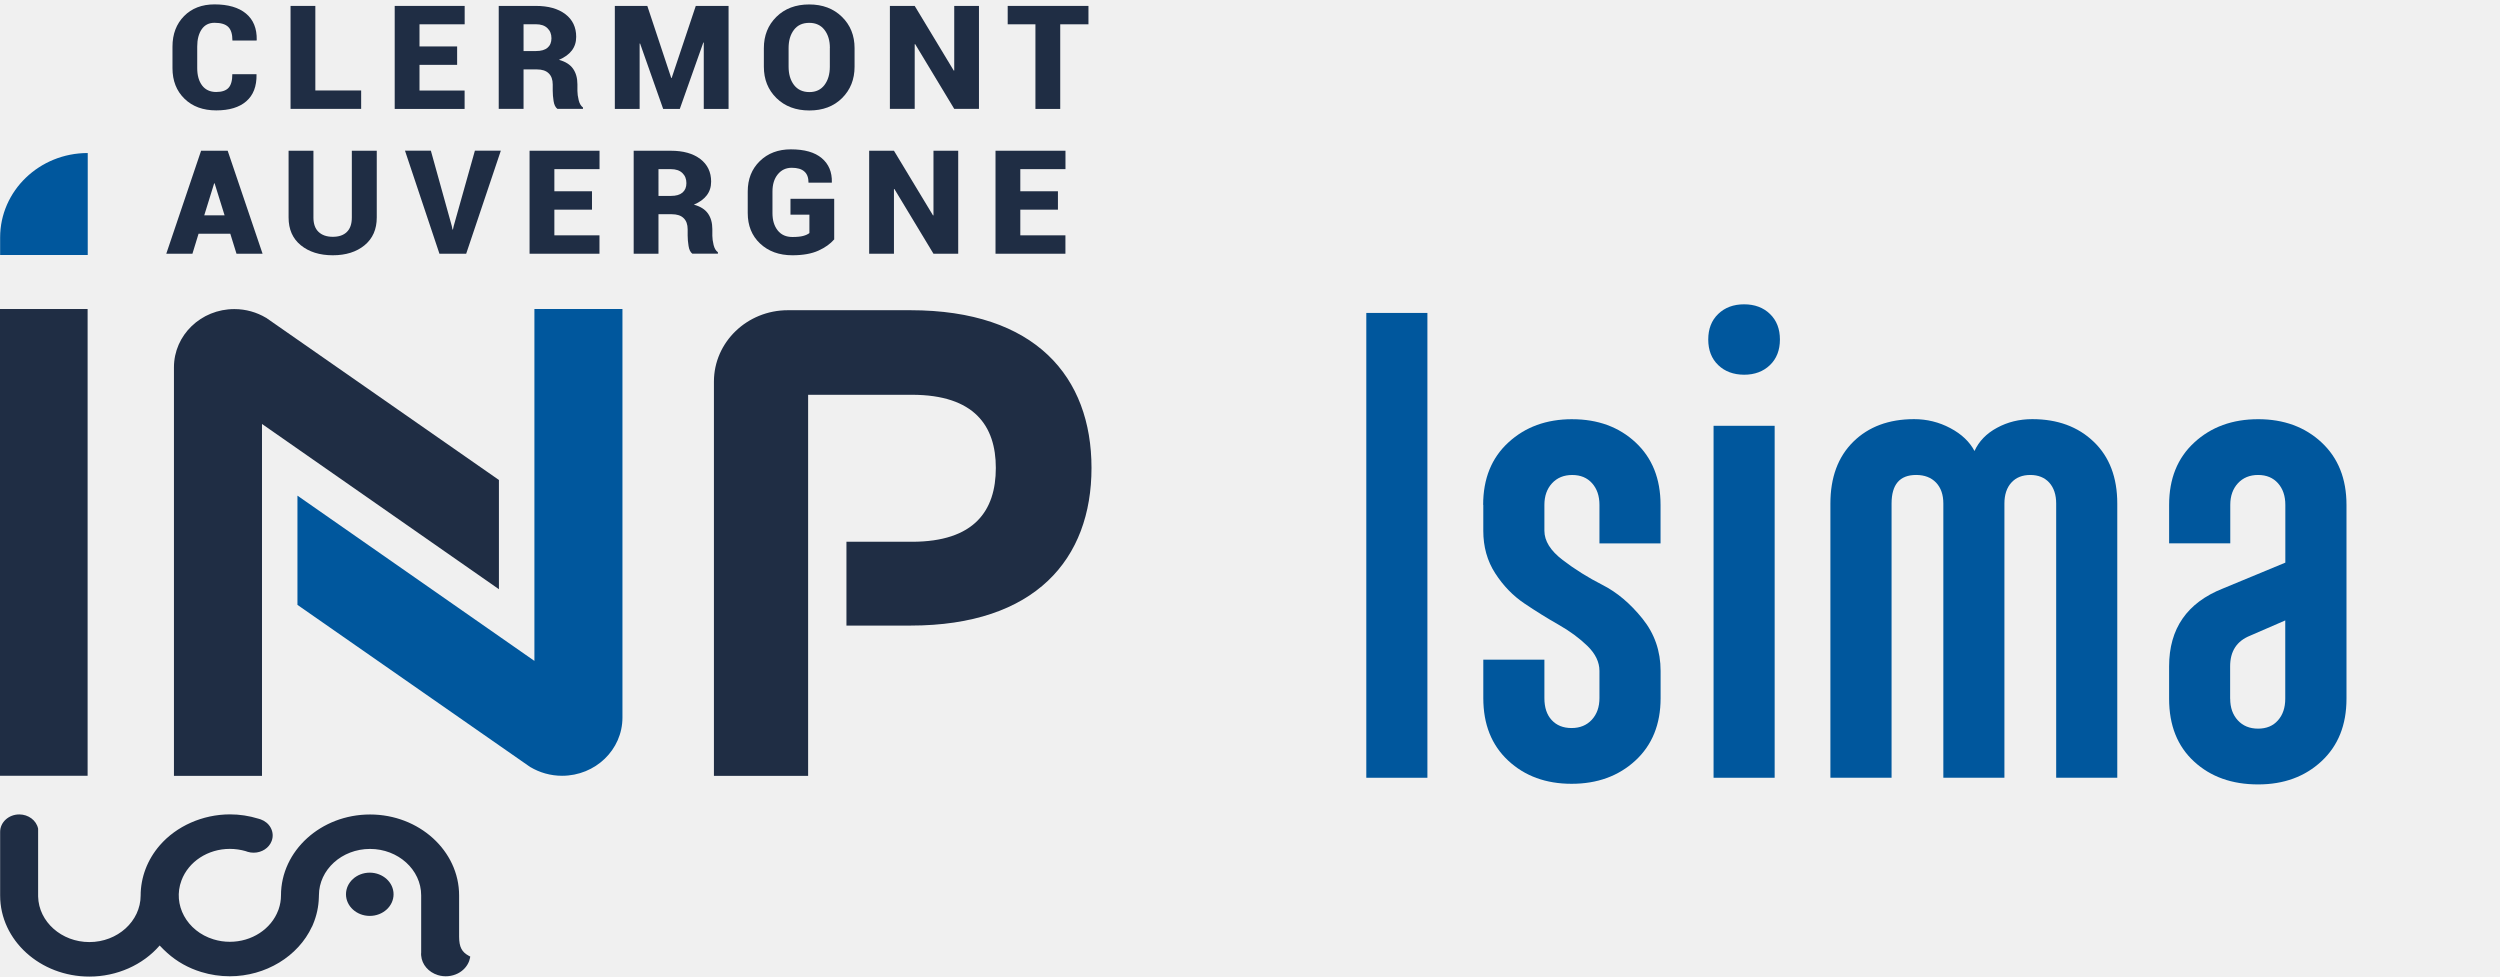
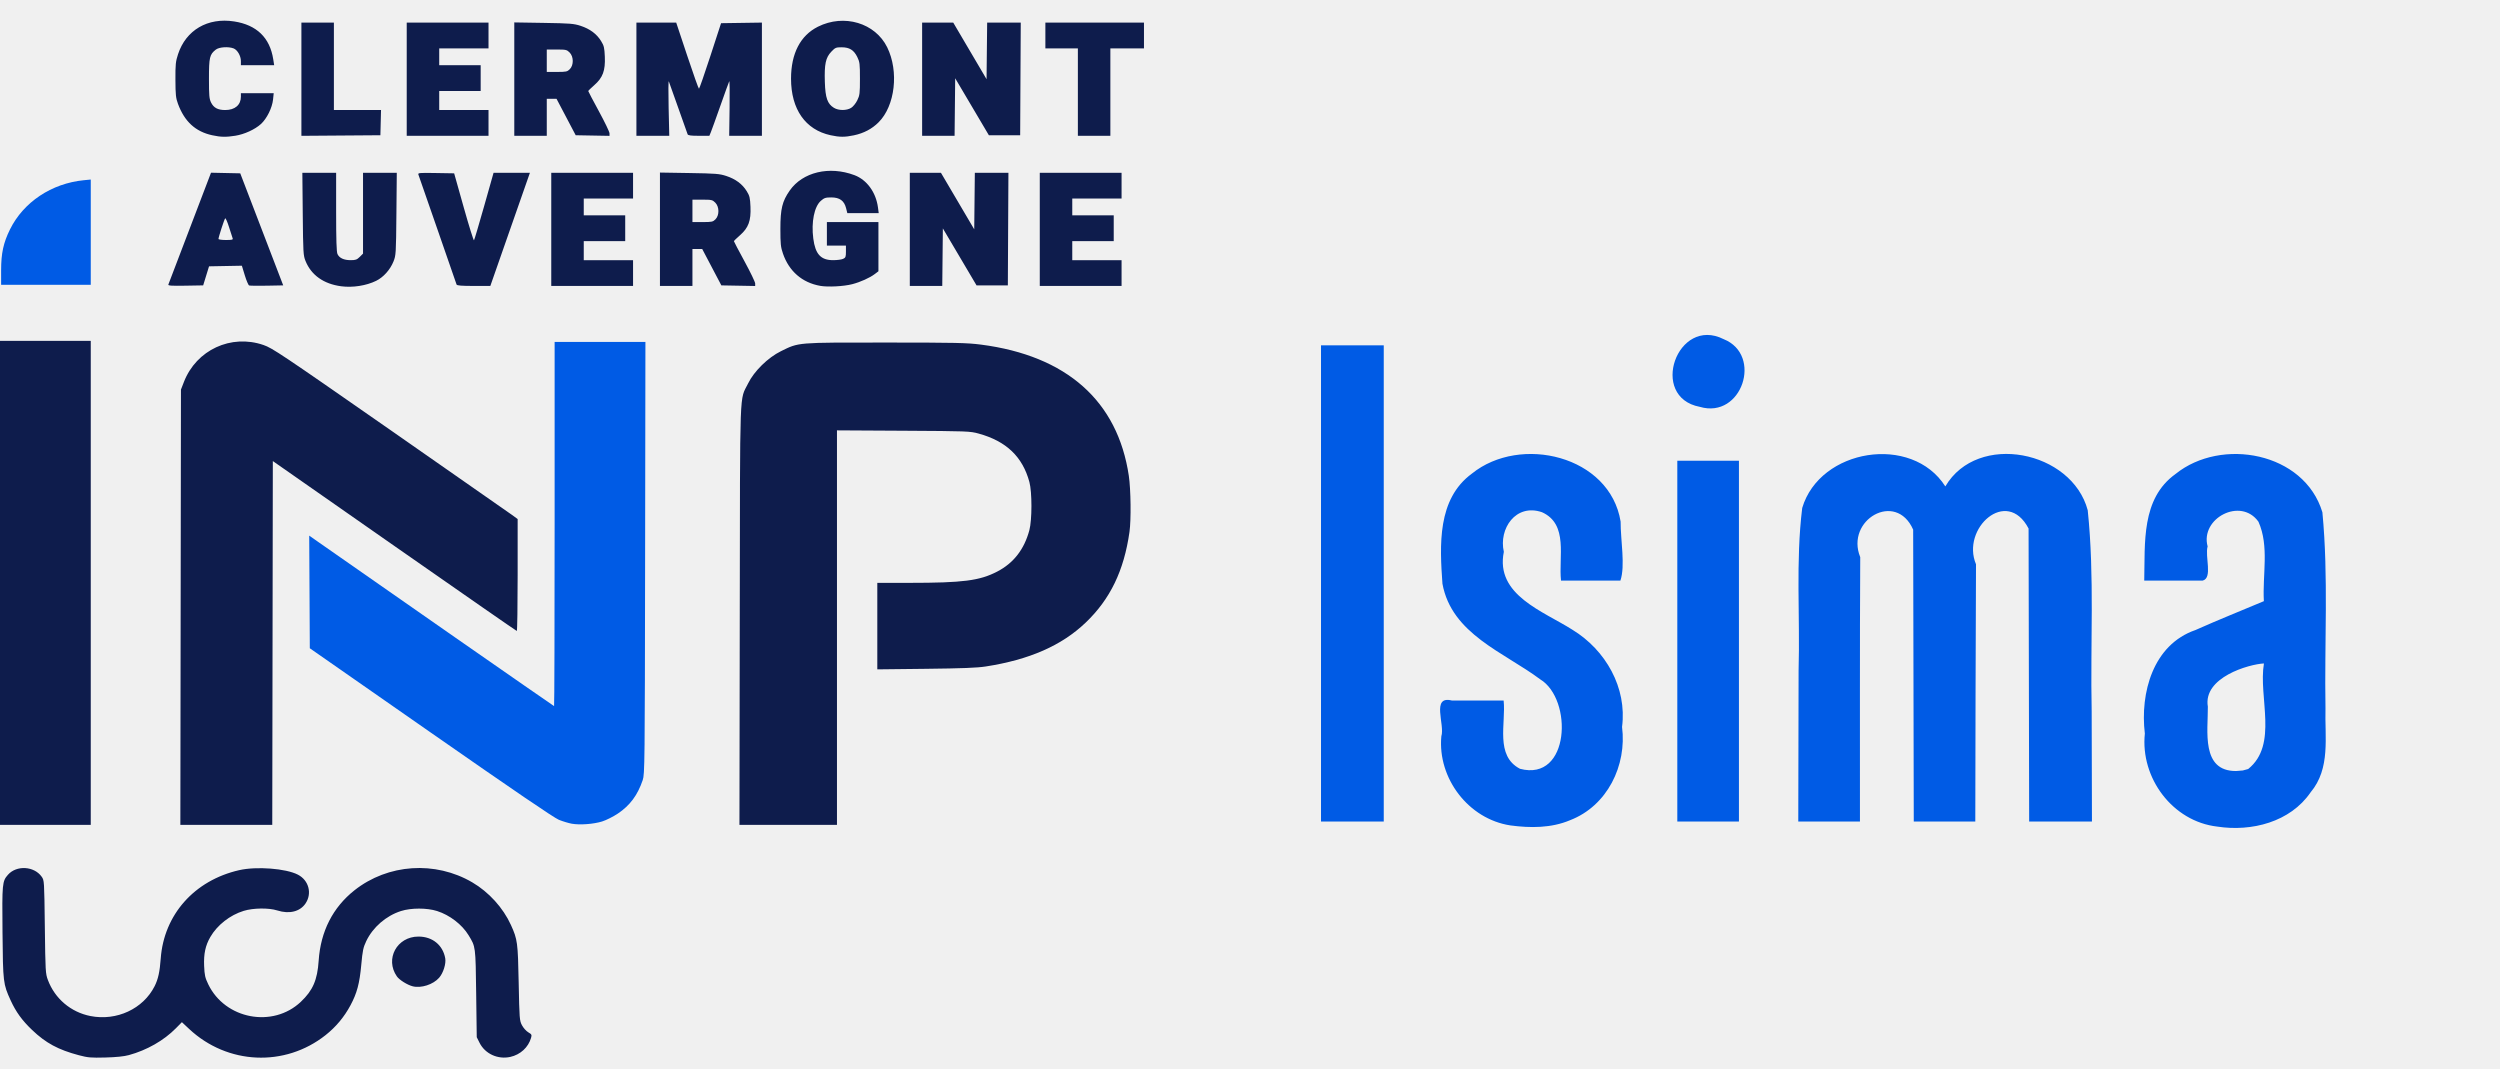
- <svg xmlns="http://www.w3.org/2000/svg" version="1.1" viewBox="0 0 256 100">
+ <svg xmlns="http://www.w3.org/2000/svg" version="1.1" width="234" height="100" viewBox="0 0 714 305">
  <style>
-     #color-inp { fill: #1f2d44; }
- 
-     #color-isima { fill: #00579d; }
+     #inp-col {
+       fill: #0e1c4c;
+     }
+     #isima-col {
+       fill: #005be5;
+     }

    @media (prefers-color-scheme: dark) {
-       #color-inp { fill: white; }
- 
-       #color-isima { fill: white; }
+       #inp-col {
+         fill: white;
+       }
+       #isima-col {
+         fill: white;
+       }
    }
  </style>
-   <g id="color-inp">
-     <path d="m 37.865,89.359 c -1.345,0 -2.436,0.994 -2.436,2.215 0,1.221 1.091,2.215 2.436,2.215 1.345,0 2.436,-0.994 2.436,-2.215 0,-1.221 -1.091,-2.208 -2.436,-2.215 z" />
-     <path d="m 23.535,83.391 c -2.78,0.007 -5.463,1.195 -7.178,3.176 -1.26,1.455 -1.955,3.274 -1.955,5.139 -0.006,2.624 -2.359,4.762 -5.25,4.762 -2.852,0 -5.183,-2.079 -5.248,-4.658 V 84.879 L 3.898,84.832 C 3.717,84.001 2.904,83.397 1.975,83.397 c -1.085,0 -1.961,0.8 -1.961,1.787 v 6.516 c 0,4.58 4.098,8.301 9.139,8.301 2.806,0 5.469,-1.181 7.197,-3.182 0.247,0.273 0.534,0.538 0.787,0.771 0.987,0.883 2.156,1.541 3.475,1.943 0.948,0.292 1.93,0.436 2.924,0.436 3.657,0 7.003,-2.035 8.412,-5.088 l 0.006,0.006 0.098,-0.232 c 0.37,-0.877 0.572,-1.8 0.598,-2.742 l 0.008,-0.227 c 0,-2.624 2.344,-4.756 5.234,-4.756 2.884,0 5.236,2.131 5.236,4.756 v 5.84 c -0.013,0.123 -0.013,0.226 0,0.33 0.078,0.916 0.748,1.695 1.709,1.994 0.676,0.208 1.429,0.144 2.053,-0.174 0.546,-0.279 0.949,-0.729 1.15,-1.262 0.033,-0.091 0.058,-0.188 0.084,-0.305 l 0.031,-0.156 -0.148,-0.078 c -0.721,-0.39 -0.988,-0.901 -0.994,-1.947 v -0.189 -4.047 c 0,-4.567 -4.093,-8.289 -9.121,-8.289 -5.028,0 -9.119,3.717 -9.119,8.283 0,0.487 -0.084,0.974 -0.246,1.436 l -0.033,0.084 c -0.721,1.936 -2.716,3.234 -4.957,3.234 -0.572,0 -1.13,-0.083 -1.676,-0.252 -2.735,-0.838 -4.208,-3.548 -3.279,-6.029 0.721,-1.936 2.708,-3.234 4.955,-3.234 0.559,0 1.118,0.085 1.631,0.234 0.059,0.026 0.123,0.045 0.182,0.065 0.201,0.065 0.415,0.092 0.623,0.092 0.838,0 1.579,-0.482 1.846,-1.203 0.169,-0.448 0.13,-0.929 -0.098,-1.351 -0.214,-0.396 -0.577,-0.695 -1.025,-0.858 L 26.459,83.832 c -0.948,-0.292 -1.93,-0.441 -2.924,-0.441 z" />
-     <path d="m 80.68,31.766 c -4.183,0 -7.574,3.275 -7.574,7.309 V 79.447 H 82.752 V 40.426 h 10.627 c 6.405,0 8.594,3.196 8.594,7.49 0,4.365 -2.182,7.561 -8.594,7.561 h -6.703 v 8.582 h 6.555 c 12.81,0 18.539,-6.834 18.539,-16.143 0,-9.315 -5.73,-16.15 -18.547,-16.15 z" />
-     <path d="m 23.996,31.65 c -3.417,0 -6.184,2.669 -6.184,5.963 v 41.834 h 9.016 V 43.414 L 51.09,60.336 V 49.15 L 27.238,32.533 v 0.006 c -0.942,-0.559 -2.053,-0.889 -3.242,-0.889 z" />
-     <path d="M 0,31.643 V 79.439 H 8.971 V 31.643 Z" />
-     <path d="m 101.941,15.435 v 10.549 h 7.158 v -1.883 h -4.619 v -2.631 h 3.853 v -1.885 h -3.853 v -2.266 h 4.625 v -1.885 z" />
-     <path d="m 89.002,15.435 v 10.549 h 2.539 v -6.619 l 0.045,-0.012 4.002,6.631 h 2.533 V 15.435 h -2.533 v 6.613 l -0.045,0.012 -4.002,-6.625 z" />
-     <path d="m 64.889,15.435 v 10.549 h 2.539 v -4.039 -0.008 h 1.365 c 0.533,0 0.934,0.13 1.207,0.397 0.279,0.266 0.416,0.65 0.416,1.15 v 0.637 c 0,0.331 0.033,0.688 0.092,1.064 0.059,0.377 0.187,0.644 0.389,0.793 h 2.619 V 25.836 C 73.308,25.686 73.157,25.433 73.072,25.082 72.988,24.731 72.943,24.413 72.943,24.141 v -0.67 c 0,-0.637 -0.143,-1.169 -0.441,-1.598 -0.299,-0.429 -0.78,-0.734 -1.449,-0.916 0.585,-0.247 1.02,-0.565 1.318,-0.955 0.299,-0.39 0.449,-0.857 0.449,-1.402 0,-0.981 -0.371,-1.755 -1.111,-2.32 -0.747,-0.565 -1.747,-0.844 -3.014,-0.844 z m 2.539,1.885 h 1.268 c 0.507,0 0.896,0.128 1.176,0.395 0.279,0.266 0.416,0.612 0.416,1.041 0,0.422 -0.138,0.739 -0.404,0.967 -0.266,0.227 -0.655,0.338 -1.168,0.338 h -1.287 z" />
-     <path d="m 54.228,15.435 v 10.549 h 7.158 v -1.883 h -4.619 v -2.631 h 3.853 v -1.885 h -3.853 v -2.266 h 4.625 v -1.885 z" />
-     <path d="m 29.551,15.435 v 6.84 c 0,1.208 0.416,2.158 1.254,2.84 0.838,0.682 1.929,1.025 3.273,1.025 1.338,0 2.422,-0.343 3.254,-1.025 0.832,-0.689 1.248,-1.632 1.248,-2.84 v -6.84 h -2.553 v 6.84 c 0,0.656 -0.169,1.151 -0.514,1.482 -0.338,0.331 -0.819,0.492 -1.436,0.492 -0.617,0 -1.104,-0.169 -1.455,-0.5 -0.351,-0.331 -0.527,-0.825 -0.527,-1.475 v -6.84 z" />
-     <path d="m 20.592,15.435 -3.566,10.549 h 2.678 l 0.629,-2.053 h 3.248 l 0.637,2.053 h 2.67 L 23.314,15.435 H 21.957 l -0.008,0.006 v -0.006 z m 1.338,3.34 h 0.047 l 1.02,3.273 H 20.916 Z" />
-     <path d="m 41.471,15.43 3.527,10.549 h 2.74 l 3.547,-10.549 h -2.656 l -2.17,7.717 -0.078,0.357 h -0.045 l -0.078,-0.383 -2.137,-7.691 z" />
-     <path d="m 80.984,15.293 c -1.299,0 -2.357,0.402 -3.182,1.207 -0.825,0.805 -1.234,1.84 -1.234,3.113 v 2.201 c 0,1.28 0.415,2.326 1.266,3.125 0.851,0.799 1.949,1.201 3.307,1.201 1.085,0 1.976,-0.163 2.664,-0.475 0.689,-0.312 1.22,-0.695 1.603,-1.137 h 0.014 v -4.17 h -4.477 v 1.625 h 1.938 v 1.883 c -0.156,0.123 -0.37,0.222 -0.637,0.293 -0.266,0.071 -0.63,0.109 -1.098,0.109 -0.65,0 -1.151,-0.22 -1.508,-0.668 -0.357,-0.448 -0.539,-1.039 -0.539,-1.774 v -2.215 c 0,-0.721 0.175,-1.306 0.539,-1.754 0.364,-0.448 0.839,-0.676 1.43,-0.676 0.578,0 1.005,0.124 1.291,0.377 0.286,0.247 0.43,0.629 0.43,1.149 h 2.377 l 0.014,-0.045 C 85.208,17.618 84.863,16.799 84.148,16.195 83.434,15.591 82.381,15.293 80.984,15.293 Z" />
-     <path d="m 103.188,0.606 v 1.883 h 2.84 v 8.666 h 2.539 v -8.666 h 2.891 V 0.606 Z" />
-     <path d="m 91.125,0.606 v 10.543 h 2.541 V 4.529 l 0.045,-0.014 4.002,6.633 h 2.533 V 0.606 h -2.533 v 6.613 l -0.047,0.012 -4,-6.625 z" />
-     <path d="m 62.959,0.606 v 10.549 h 2.539 V 4.465 l 0.047,-0.008 2.363,6.697 h 1.703 l 2.41,-6.801 0.045,0.006 v 6.795 h 2.539 V 0.606 H 71.248 L 68.779,7.984 H 68.734 L 66.285,0.606 Z" />
-     <path d="m 51.07,0.606 v 10.543 h 2.541 v -4.041 h 1.363 c 0.533,0 0.936,0.13 1.209,0.397 0.279,0.266 0.416,0.65 0.416,1.15 V 9.291 c 0,0.331 0.031,0.688 0.09,1.065 0.058,0.377 0.189,0.643 0.391,0.793 h 2.617 V 11.006 C 59.489,10.857 59.34,10.603 59.256,10.252 59.171,9.901 59.127,9.583 59.127,9.31 V 8.641 C 59.127,8.004 58.982,7.472 58.684,7.043 58.385,6.614 57.905,6.309 57.236,6.127 57.821,5.88 58.256,5.562 58.555,5.172 58.853,4.782 59.002,4.315 59.002,3.769 59.002,2.789 58.633,2.014 57.893,1.449 57.145,0.884 56.144,0.606 54.877,0.606 Z m 2.541,1.877 h 1.266 c 0.507,0 0.896,0.13 1.176,0.397 0.279,0.266 0.416,0.61 0.416,1.039 0,0.422 -0.136,0.741 -0.402,0.969 -0.266,0.227 -0.657,0.338 -1.17,0.338 h -1.285 z" />
-     <path d="m 40.418,0.606 v 10.549 h 7.158 V 9.271 H 42.957 V 6.641 h 3.853 V 4.756 H 42.957 V 2.488 h 4.625 V 0.606 Z" />
-     <path d="m 29.752,0.606 v 10.543 h 7.23 V 9.264 H 32.291 V 0.606 Z" />
-     <path d="m 82.863,0.455 c -1.377,0 -2.502,0.423 -3.359,1.268 -0.858,0.844 -1.285,1.916 -1.285,3.209 v 1.897 c 0,1.299 0.427,2.372 1.291,3.217 0.864,0.845 1.989,1.266 3.373,1.266 1.377,0 2.493,-0.421 3.344,-1.266 0.851,-0.845 1.281,-1.918 1.281,-3.217 V 4.932 c 0,-1.293 -0.429,-2.365 -1.293,-3.209 C 85.351,0.878 84.234,0.455 82.863,0.455 Z m 0.006,1.885 c 0.669,0 1.188,0.24 1.559,0.721 0.37,0.481 0.553,1.098 0.553,1.852 h -0.006 v 1.916 c 0,0.766 -0.183,1.39 -0.547,1.871 -0.364,0.487 -0.882,0.729 -1.545,0.729 -0.682,0 -1.21,-0.248 -1.58,-0.729 C 80.933,8.212 80.752,7.588 80.752,6.828 V 4.918 c 0,-0.76 0.181,-1.377 0.545,-1.857 0.364,-0.481 0.884,-0.721 1.572,-0.721 z" />
-     <path d="m 21.969,0.449 c -1.293,0 -2.337,0.402 -3.123,1.201 -0.786,0.799 -1.184,1.839 -1.184,3.125 v 2.203 c 0,1.293 0.41,2.332 1.228,3.131 0.819,0.799 1.903,1.195 3.254,1.195 1.325,0 2.351,-0.306 3.072,-0.93 0.721,-0.624 1.072,-1.533 1.053,-2.734 L 26.256,7.596 h -2.467 c 0,0.656 -0.131,1.123 -0.391,1.402 -0.26,0.279 -0.682,0.422 -1.26,0.422 -0.624,0 -1.106,-0.226 -1.443,-0.668 -0.331,-0.442 -0.5,-1.033 -0.5,-1.774 V 4.764 c 0,-0.734 0.156,-1.326 0.461,-1.768 0.305,-0.442 0.741,-0.662 1.312,-0.662 0.649,0 1.118,0.142 1.404,0.422 0.286,0.279 0.428,0.741 0.428,1.391 h 2.469 L 26.289,4.1 C 26.315,2.911 25.939,2.008 25.186,1.385 24.432,0.761 23.352,0.449 21.969,0.449 Z" />
+   <g id="inp-col">
+     <path d="M 97.44,81.697 C 92.446,81.034 88.892,78.513 87.255,74.471 86.617,72.895 86.572,72.128 86.465,61.04 l -0.113,-11.76 h 4.824 4.824 v 11.185 c 0,7.99 0.109,11.425 0.382,12.024 0.522,1.146 1.83,1.751 3.786,1.751 1.387,0 1.785,-0.145 2.576,-0.935 L 103.68,72.369 V 60.825 49.28 h 4.821 4.821 l -0.108,11.76 c -0.104,11.335 -0.134,11.825 -0.832,13.567 -0.946,2.363 -2.875,4.517 -4.959,5.536 -2.837,1.388 -6.699,1.989 -9.983,1.554 z M 234.254,81.576 c -5.145,-0.912 -8.892,-4.155 -10.638,-9.207 -0.644,-1.865 -0.736,-2.744 -0.736,-7.089 0,-5.7 0.528,-7.865 2.66,-10.918 3.69,-5.282 11.295,-7.096 18.478,-4.408 3.547,1.327 6.156,4.901 6.728,9.219 l 0.216,1.627 h -4.483 -4.483 l -0.355,-1.409 c -0.535,-2.125 -1.834,-3.071 -4.215,-3.071 -1.644,0 -2.026,0.124 -2.995,0.975 -1.878,1.649 -2.768,6.092 -2.156,10.775 0.584,4.47 2.148,6.17 5.676,6.17 1.11,0 2.384,-0.167 2.833,-0.371 0.725,-0.33 0.815,-0.56 0.815,-2.08 v -1.709 h -2.72 -2.72 v -3.36 -3.36 h 7.36 7.36 v 7.024 7.024 l -1.054,0.804 c -1.399,1.067 -4.111,2.286 -6.419,2.885 -2.443,0.634 -6.95,0.87 -9.154,0.48 z M 48.079,81.208 c 0.084,-0.225 2.861,-7.504 6.17,-16.177 l 6.017,-15.769 4.174,0.089 4.174,0.089 6.135,16 6.135,16 -4.667,0.089 c -2.567,0.049 -4.847,0.02 -5.066,-0.064 -0.219,-0.084 -0.776,-1.388 -1.236,-2.897 l -0.837,-2.744 -4.689,0.088 -4.689,0.088 -0.837,2.72 -0.837,2.72 -5.05,0.088 c -3.99,0.07 -5.018,0.003 -4.896,-0.32 z M 66.446,68.004 c -0.1,-0.262 -0.568,-1.711 -1.038,-3.22 -0.471,-1.509 -0.966,-2.627 -1.101,-2.484 -0.258,0.274 -1.907,5.355 -1.907,5.877 0,0.167 0.951,0.303 2.114,0.303 1.74,0 2.082,-0.084 1.932,-0.476 z m 63.951,13.196 c -0.079,-0.22 -2.512,-7.24 -5.408,-15.6 -2.896,-8.36 -5.364,-15.456 -5.484,-15.768 -0.205,-0.532 0.112,-0.563 4.991,-0.48 l 5.21,0.088 2.725,9.686 c 1.499,5.327 2.821,9.575 2.939,9.44 0.117,-0.135 1.423,-4.529 2.902,-9.764 l 2.689,-9.518 5.192,-0.002 5.192,-0.002 -1.709,4.88 c -0.94,2.684 -3.484,9.956 -5.653,16.16 l -3.944,11.28 h -4.748 c -3.509,0 -4.786,-0.104 -4.891,-0.4 z M 157.44,65.44 v -16.16 h 11.68 11.68 v 3.68 3.68 H 173.76 166.72 v 2.4 2.4 h 5.92 5.92 v 3.68 3.68 H 172.64 166.72 v 2.72 2.72 h 7.04 7.04 v 3.68 3.68 H 169.12 157.44 Z m 31.04,-0.031 V 49.218 l 8.4,0.137 c 7.563,0.123 8.614,0.207 10.547,0.84 2.642,0.865 4.581,2.304 5.833,4.33 0.837,1.355 0.969,1.899 1.077,4.469 0.169,3.998 -0.569,5.998 -2.996,8.127 -0.953,0.836 -1.735,1.601 -1.737,1.701 -0.002,0.1 1.363,2.692 3.033,5.76 1.67,3.068 3.038,5.907 3.04,6.307 l 0.003,0.728 -4.83,-0.088 -4.83,-0.088 -2.736,-5.2 -2.736,-5.2 h -1.394 -1.394 v 5.28 5.28 h -4.64 -4.64 V 65.409 Z m 15.855,-2.834 c 1.15,-1.15 1.12,-3.593 -0.058,-4.771 -0.785,-0.785 -1.042,-0.844 -3.68,-0.844 h -2.836 v 3.2 3.2 h 2.895 c 2.647,0 2.962,-0.067 3.68,-0.785 z m 55.505,2.865 v -16.16 h 4.445 4.445 l 4.755,8.077 4.755,8.077 0.086,-8.077 0.086,-8.077 h 4.797 4.797 l -0.083,16.08 -0.083,16.08 h -4.47 -4.47 l -4.81,-8.137 -4.81,-8.137 -0.085,8.217 -0.085,8.217 h -4.635 -4.635 z m 37.12,0 v -16.16 h 11.68 11.68 v 3.68 3.68 h -7.04 -7.04 v 2.4 2.4 h 5.92 5.92 v 3.68 3.68 h -5.92 -5.92 v 2.72 2.72 h 7.04 7.04 v 3.68 3.68 h -11.68 -11.68 z M 60.604,38.564 c -4.783,-1.04 -7.905,-3.91 -9.781,-8.989 -0.603,-1.633 -0.703,-2.579 -0.721,-6.854 -0.019,-4.396 0.065,-5.225 0.74,-7.285 2.266,-6.916 8.477,-10.55 16.029,-9.378 6.442,0.999 10.198,4.631 11.164,10.793 l 0.268,1.71 h -4.752 -4.752 l -0.001,-1.2 c -0.002,-1.474 -1,-3.19 -2.1,-3.608 -1.489,-0.566 -4.125,-0.381 -5.062,0.356 -1.769,1.392 -1.957,2.187 -1.957,8.292 0,4.843 0.082,5.764 0.603,6.814 0.753,1.516 1.938,2.146 4.037,2.146 2.78,0 4.48,-1.451 4.48,-3.824 v -0.976 h 4.685 4.685 l -0.187,1.813 c -0.244,2.359 -1.787,5.471 -3.466,6.988 -1.725,1.559 -4.725,2.929 -7.316,3.342 -2.65,0.423 -4.157,0.391 -6.596,-0.14 z m 176.6,-0.008 c -7.19,-1.562 -11.284,-7.424 -11.284,-16.155 0,-7.189 2.664,-12.327 7.695,-14.844 7.446,-3.725 16.352,-1.07 19.772,5.895 3.379,6.88 2.256,16.696 -2.448,21.4 -1.906,1.906 -4.216,3.126 -7.058,3.729 -2.585,0.548 -4.072,0.543 -6.678,-0.024 z m 5.872,-7.805 c 0.558,-0.34 1.332,-1.289 1.76,-2.159 0.698,-1.419 0.764,-1.947 0.764,-6.191 0,-4.244 -0.065,-4.772 -0.764,-6.191 -0.982,-1.995 -2.232,-2.766 -4.486,-2.768 -1.599,-0.001 -1.82,0.094 -2.934,1.265 -1.61,1.692 -2.002,3.54 -1.84,8.662 0.144,4.538 0.741,6.232 2.596,7.363 1.331,0.812 3.589,0.82 4.903,0.019 z M 86.08,22.564 V 6.4 h 4.64 4.64 v 12.48 12.48 h 6.73 6.73 l -0.09,3.6 -0.09,3.6 -11.28,0.084 -11.28,0.084 z M 116.16,22.56 V 6.4 h 11.68 11.68 V 10.08 13.76 h -7.04 -7.04 v 2.4 2.4 h 5.92 5.92 v 3.68 3.68 h -5.92 -5.92 v 2.72 2.72 h 7.04 7.04 v 3.68 3.68 h -11.68 -11.68 z m 30.72,-0.031 V 6.338 l 8.4,0.137 c 7.563,0.123 8.614,0.207 10.547,0.84 2.642,0.865 4.581,2.304 5.833,4.33 0.837,1.355 0.969,1.899 1.077,4.469 0.169,3.998 -0.569,5.998 -2.996,8.127 -0.953,0.836 -1.735,1.601 -1.737,1.701 -0.002,0.1 1.363,2.692 3.033,5.76 1.67,3.068 3.038,5.907 3.04,6.307 l 0.003,0.728 -4.83,-0.088 -4.83,-0.088 -2.736,-5.2 -2.736,-5.2 H 157.554 156.16 v 5.28 5.28 h -4.64 -4.64 z m 15.855,-2.834 c 1.15,-1.15 1.12,-3.593 -0.058,-4.771 -0.785,-0.785 -1.042,-0.844 -3.68,-0.844 H 156.16 v 3.2 3.2 h 2.895 c 2.647,0 2.962,-0.067 3.68,-0.785 z m 19.025,2.865 V 6.4 h 5.684 5.684 l 3.141,9.44 c 1.727,5.192 3.237,9.44 3.356,9.44 0.118,-1.33e-4 1.587,-4.212 3.263,-9.36 l 3.047,-9.36 5.833,-0.087 5.833,-0.087 V 22.553 38.72 h -4.672 -4.672 l 0.112,-7.978 c 0.062,-4.388 0.02,-7.808 -0.094,-7.6 -0.113,0.208 -1.245,3.33 -2.514,6.938 -1.269,3.608 -2.501,7.028 -2.737,7.6 l -0.43,1.04 h -3.022 c -2.285,0 -3.064,-0.109 -3.193,-0.445 -0.094,-0.245 -1.282,-3.593 -2.639,-7.44 -1.358,-3.847 -2.581,-7.283 -2.718,-7.635 -0.137,-0.352 -0.166,2.996 -0.064,7.44 l 0.185,8.08 H 186.451 181.76 Z m 81.6,0 V 6.4 h 4.445 4.445 l 4.755,8.077 4.755,8.077 0.086,-8.077 0.086,-8.077 h 4.797 4.797 l -0.083,16.08 -0.083,16.08 h -4.47 -4.47 l -4.81,-8.137 -4.81,-8.137 -0.085,8.217 -0.085,8.217 h -4.635 -4.635 z m 44.48,3.68 V 13.76 h -4.64 -4.64 V 10.08 6.4 h 14.08 14.08 V 10.08 13.76 h -4.8 -4.8 v 12.48 12.48 h -4.64 -4.64 z" />
+     <path d="m 22.56,301.319 c -5.935,-1.574 -9.477,-3.485 -13.397,-7.228 -2.866,-2.736 -4.615,-5.151 -6.124,-8.452 -2.136,-4.674 -2.187,-5.104 -2.323,-19.399 -0.133,-14.047 -0.081,-14.604 1.553,-16.465 2.442,-2.781 7.456,-2.502 9.624,0.537 0.747,1.047 0.747,1.049 0.911,14.327 0.157,12.775 0.191,13.353 0.883,15.2 1.992,5.317 6.551,9.175 12.143,10.278 7.48,1.475 15.059,-2.048 18.326,-8.518 1.004,-1.989 1.471,-4.098 1.745,-7.887 0.907,-12.537 9.607,-22.34 22.419,-25.261 4.957,-1.13 13.327,-0.487 16.76,1.288 3.112,1.61 4.109,5.361 2.182,8.22 -1.577,2.341 -4.629,3.099 -8.063,2.003 -2.443,-0.779 -6.871,-0.723 -9.613,0.121 -3.913,1.205 -7.534,4.043 -9.513,7.456 -1.408,2.428 -1.921,4.816 -1.773,8.264 0.114,2.664 0.272,3.367 1.177,5.248 4.81,9.985 18.443,12.566 26.438,5.004 3.443,-3.256 4.73,-6.223 5.096,-11.744 0.555,-8.362 4.042,-15.218 10.23,-20.111 9.558,-7.558 23.046,-8.466 33.638,-2.265 4.728,2.768 8.823,7.284 11.041,12.176 1.881,4.148 1.988,4.943 2.217,16.528 0.204,10.289 0.241,10.775 0.934,12.101 0.397,0.76 1.206,1.667 1.798,2.016 0.982,0.579 1.052,0.719 0.798,1.603 -0.773,2.695 -3.049,4.788 -5.901,5.427 -3.574,0.8 -7.226,-0.871 -8.807,-4.029 l -0.8,-1.598 -0.163,-12.48 c -0.177,-13.586 -0.141,-13.306 -2.172,-16.64 -1.867,-3.065 -5.387,-5.769 -9.002,-6.917 -2.896,-0.919 -7.39,-0.919 -10.286,0 -4.254,1.35 -8.039,4.624 -9.932,8.591 -0.864,1.811 -1.051,2.697 -1.423,6.765 -0.487,5.32 -1.223,8.088 -3.066,11.537 -1.8,3.368 -4.177,6.218 -7.144,8.564 -11.623,9.191 -28.022,8.45 -38.935,-1.759 l -2.087,-1.952 -1.735,1.759 c -3.435,3.484 -8.281,6.245 -13.415,7.646 -1.393,0.38 -3.612,0.607 -6.72,0.688 -4.11,0.107 -4.969,0.034 -7.52,-0.643 z m 95.306,-19.694 c -1.503,-0.376 -3.819,-1.825 -4.516,-2.826 -3.465,-4.976 0.008,-11.382 6.17,-11.379 3.977,0.002 6.955,2.416 7.639,6.195 0.28,1.545 -0.557,4.214 -1.747,5.568 -1.704,1.941 -5.123,3.048 -7.546,2.442 z M 0,166.4 V 97.28 h 12.96 12.96 v 69.12 69.12 H 12.96 0 Z m 51.595,6.96 0.085,-62.16 0.855,-2.201 c 3.545,-9.125 13.458,-13.721 22.714,-10.53 2.558,0.882 4.954,2.486 35.986,24.097 18.285,12.734 34.001,23.707 34.925,24.384 l 1.68,1.231 v 15.99 c 0,8.794 -0.108,15.981 -0.24,15.969 -0.132,-0.011 -15.864,-10.934 -34.96,-24.273 l -34.72,-24.252 -0.081,51.953 -0.081,51.953 H 64.634 51.511 Z m 159.681,2.24 c 0.098,-67.003 -0.117,-61.032 2.385,-66.16 1.702,-3.487 5.672,-7.383 9.379,-9.204 5.194,-2.551 4.304,-2.477 29.92,-2.469 20.053,0.007 23.246,0.076 27.2,0.588 24.488,3.172 39.058,16.105 42.233,37.486 0.573,3.862 0.676,12.571 0.188,16.008 -1.57,11.069 -5.507,19.213 -12.531,25.92 -6.847,6.539 -16.054,10.579 -28.514,12.513 -2.489,0.386 -6.689,0.55 -17.137,0.668 l -13.84,0.156 v -12.353 -12.353 l 9.2,-6.4e-4 c 15.278,-0.001 20.036,-0.615 25.073,-3.236 4.66,-2.424 7.702,-6.347 9.154,-11.804 0.785,-2.95 0.79,-10.872 0.009,-13.76 -1.954,-7.224 -6.591,-11.654 -14.476,-13.83 -2.484,-0.685 -3.126,-0.71 -21.52,-0.815 l -18.96,-0.108 v 56.336 56.336 h -13.926 -13.926 z" />
  </g>
-   <g id="color-isima">
-     <path d="m 175.469,43.602 v 36.041 h 6.256 v -36.041 z" />
-     <path d="m 231.231,42.926 c -2.631,0 -4.808,0.794 -6.529,2.379 -1.728,1.585 -2.584,3.714 -2.584,6.391 v 3.943 h 6.254 0.008 v -3.943 c 0,-0.903 0.26,-1.642 0.779,-2.207 0.52,-0.565 1.208,-0.852 2.072,-0.852 0.857,0 1.539,0.286 2.039,0.852 0.5,0.565 0.748,1.298 0.748,2.207 v 5.918 l -6.393,2.65 c -3.67,1.455 -5.508,4.107 -5.508,7.959 v 3.332 c 0,2.722 0.851,4.858 2.553,6.424 1.696,1.565 3.884,2.346 6.561,2.346 2.631,0 4.794,-0.794 6.496,-2.379 1.702,-1.585 2.553,-3.714 2.553,-6.391 V 51.695 c 0,-2.676 -0.851,-4.806 -2.553,-6.391 -1.702,-1.585 -3.865,-2.379 -6.496,-2.379 z m 2.779,20.605 v 8.023 c 0,0.903 -0.246,1.644 -0.746,2.209 -0.5,0.572 -1.182,0.85 -2.039,0.85 -0.857,0 -1.553,-0.284 -2.072,-0.85 -0.52,-0.565 -0.781,-1.3 -0.781,-2.209 h -0.006 v -3.326 c 0,-1.546 0.681,-2.585 2.039,-3.131 z" />
-     <path d="m 160.99,42.926 c -2.631,0 -4.808,0.794 -6.529,2.379 -1.728,1.585 -2.586,3.714 -2.586,6.391 h 0.014 v 2.658 c 0,1.631 0.402,3.085 1.221,4.352 0.819,1.267 1.812,2.299 2.994,3.092 1.176,0.792 2.346,1.52 3.502,2.176 1.156,0.656 2.137,1.385 2.955,2.178 0.812,0.799 1.223,1.643 1.223,2.553 v 2.785 c 0,0.903 -0.26,1.644 -0.779,2.209 -0.52,0.565 -1.215,0.852 -2.072,0.852 -0.864,0 -1.541,-0.273 -2.041,-0.818 -0.5,-0.539 -0.746,-1.287 -0.746,-2.242 v -3.941 h -6.256 v 3.941 c 0,2.676 0.845,4.808 2.547,6.393 1.702,1.585 3.865,2.377 6.496,2.377 2.631,0 4.806,-0.792 6.527,-2.377 1.721,-1.585 2.586,-3.716 2.586,-6.393 v -2.785 c 0,-2.04 -0.624,-3.833 -1.871,-5.373 -1.247,-1.546 -2.606,-2.688 -4.08,-3.436 -1.475,-0.753 -2.831,-1.598 -4.078,-2.553 -1.247,-0.955 -1.871,-1.95 -1.871,-2.996 v -2.65 c 0,-0.903 0.26,-1.642 0.779,-2.207 0.52,-0.565 1.208,-0.852 2.072,-0.852 0.858,0 1.539,0.286 2.039,0.852 0.5,0.565 0.748,1.298 0.748,2.207 v 3.943 h 6.256 v -3.943 c 0,-2.676 -0.853,-4.806 -2.555,-6.391 -1.702,-1.585 -3.863,-2.379 -6.494,-2.379 z" />
-     <path d="m 196.002,42.92 c -2.585,0 -4.657,0.773 -6.223,2.312 -1.565,1.546 -2.346,3.652 -2.346,6.328 v 28.082 h 6.264 V 51.56 c 0,-1.949 0.838,-2.924 2.514,-2.924 0.858,0 1.539,0.26 2.039,0.779 0.5,0.526 0.748,1.242 0.748,2.144 v 28.082 h 6.254 V 51.56 c 0,-0.909 0.241,-1.625 0.715,-2.144 0.474,-0.52 1.117,-0.779 1.935,-0.779 0.812,0 1.463,0.26 1.938,0.779 0.474,0.526 0.713,1.242 0.713,2.144 v 28.082 h 6.256 V 51.56 c 0,-2.676 -0.805,-4.788 -2.416,-6.328 -1.605,-1.54 -3.702,-2.312 -6.287,-2.312 -1.319,0 -2.521,0.292 -3.606,0.883 -1.091,0.585 -1.858,1.385 -2.312,2.379 -0.5,-0.948 -1.326,-1.735 -2.482,-2.346 -1.15,-0.611 -2.391,-0.916 -3.703,-0.916 z" />
-     <path d="m 139.91,32.045 v 47.598 h 6.256 V 32.045 Z" />
-     <path d="M 54.723,31.643 V 67.676 L 30.459,50.754 v 11.186 l 23.854,16.617 v -0.006 c 0.942,0.559 2.053,0.889 3.242,0.889 3.417,0 6.184,-2.67 6.184,-5.963 v -41.834 z" />
-     <path d="m 178.594,31.162 c -1.085,0 -1.968,0.332 -2.65,0.988 -0.682,0.656 -1.02,1.532 -1.02,2.617 0,1.085 0.338,1.961 1.02,2.617 0.682,0.656 1.565,0.982 2.65,0.988 1.085,0 1.968,-0.332 2.65,-0.988 0.682,-0.656 1.02,-1.532 1.02,-2.617 0,-1.085 -0.338,-1.961 -1.02,-2.617 -0.675,-0.656 -1.565,-0.988 -2.65,-0.988 z" />
-     <path d="m 8.984,15.67 c -4.95,0 -8.971,3.871 -8.971,8.652 v 1.793 h 8.971 z" />
+   <g id="isima-col">
+     <path d="m 633.28,236.016 c -12.806,-1.465 -22.038,-13.922 -20.713,-26.574 -1.395,-11.574 2.322,-25.393 14.447,-29.562 6.459,-2.882 13.027,-5.508 19.545,-8.251 -0.434,-7.536 1.593,-15.669 -1.543,-22.683 -5.059,-7.125 -16.696,-0.969 -14.521,7.044 -0.815,2.909 1.517,9.01 -1.418,9.769 -5.561,0 -11.122,0 -16.683,0 0.26,-10.705 -0.932,-23.382 8.945,-30.457 13.07,-10.541 36.757,-6.234 41.936,10.935 1.775,18.552 0.555,37.317 0.883,55.966 -0.237,8.184 1.515,17.17 -4.263,24.04 -5.817,8.49 -16.864,11.274 -26.617,9.773 z m 8.803,-16.453 c 8.651,-6.95 2.874,-20.471 4.495,-30.145 -4.288,0.218 -17.438,3.977 -16.018,12.336 0.06,6.927 -2.014,18.454 8.077,18.385 l 1.917,-0.157 1.529,-0.418 z m -210.723,16.11 c -11.958,-1.818 -20.814,-13.458 -19.714,-25.441 1.082,-3.323 -2.976,-11.71 3.003,-10.232 4.93,0 9.861,0 14.791,0 0.686,6.61 -2.513,15.785 4.679,19.507 14.296,3.768 15.132,-19.863 5.772,-25.551 -10.374,-7.755 -25.302,-12.919 -27.93,-27.312 -0.77,-10.922 -1.538,-24.175 8.431,-31.46 13.802,-11.146 39.398,-5.144 42.458,13.722 -0.032,5.218 1.386,12.622 -0.065,16.854 -5.651,0 -11.302,0 -16.954,0 -0.752,-6.701 2.196,-16.119 -5.447,-19.538 -7.517,-2.576 -12.396,4.782 -10.887,11.313 -2.515,12.374 11.308,16.962 19.621,22.28 9.45,5.775 15.599,16.521 14.142,27.725 1.397,11.009 -4.197,22.55 -14.862,26.651 -5.361,2.27 -11.368,2.248 -17.039,1.483 z m -54.08,-69.113 c 0,-22.667 0,-45.333 0,-68 5.973,0 11.947,0 17.92,0 0,45.333 0,90.667 0,136 -5.973,0 -11.947,0 -17.92,0 0,-22.667 0,-45.333 0,-68 z m 101.76,16.48 c 0,-17.173 0,-34.347 0,-51.52 5.867,0 11.733,0 17.6,0 0,34.347 0,68.693 0,103.04 -5.867,0 -11.733,0 -17.6,0 0,-17.173 0,-34.347 0,-51.52 z m 34.636,8.4 c 0.446,-15.46 -0.86,-31.073 1.037,-46.432 5.044,-16.969 31.314,-21.177 40.874,-6.156 9.217,-15.673 36.161,-10.19 40.67,6.819 1.979,18.973 0.714,38.188 1.125,57.268 0.026,10.54 0.052,21.081 0.078,31.621 -5.977,0 -11.954,0 -17.931,0 -0.056,-27.893 -0.113,-55.787 -0.169,-83.68 -6.249,-11.95 -19.323,0.027 -15.012,10.215 -0.138,24.488 -0.135,48.977 -0.202,73.465 -5.858,0 -11.716,0 -17.574,0 -0.057,-27.787 -0.114,-55.573 -0.172,-83.36 -4.95,-11.22 -19.427,-2.727 -15.116,7.862 -0.149,25.165 -0.06,50.332 -0.084,75.498 -5.871,0 -11.742,0 -17.613,0 0.03,-14.373 0.06,-28.747 0.089,-43.12 z m -28.194,-75.305 c -14.68,-2.771 -6.482,-26.012 6.783,-19.34 11.262,4.495 5.245,22.88 -6.783,19.34 z" />
+     <path d="m 163.296,235.187 c -0.915,-0.164 -2.571,-0.665 -3.68,-1.114 -1.387,-0.562 -12.789,-8.326 -36.576,-24.906 l -34.56,-24.089 -0.083,-16.083 -0.083,-16.083 2.483,1.742 c 14.804,10.386 67.332,46.946 67.449,46.946 0.085,0 0.154,-23.4 0.154,-52 V 97.6 h 12.966 12.966 l -0.086,61.68 c -0.083,59.173 -0.111,61.752 -0.682,63.44 -1.462,4.32 -3.645,7.258 -7.117,9.581 -1.317,0.881 -3.331,1.891 -4.474,2.244 -2.479,0.766 -6.373,1.054 -8.677,0.642 z M 0.32,77.171 c 0,-4.91 0.648,-7.902 2.543,-11.731 C 6.713,57.658 14.716,52.325 23.92,51.409 l 2,-0.199 V 66.245 81.28 H 13.12 0.32 Z" />
  </g>
</svg>
